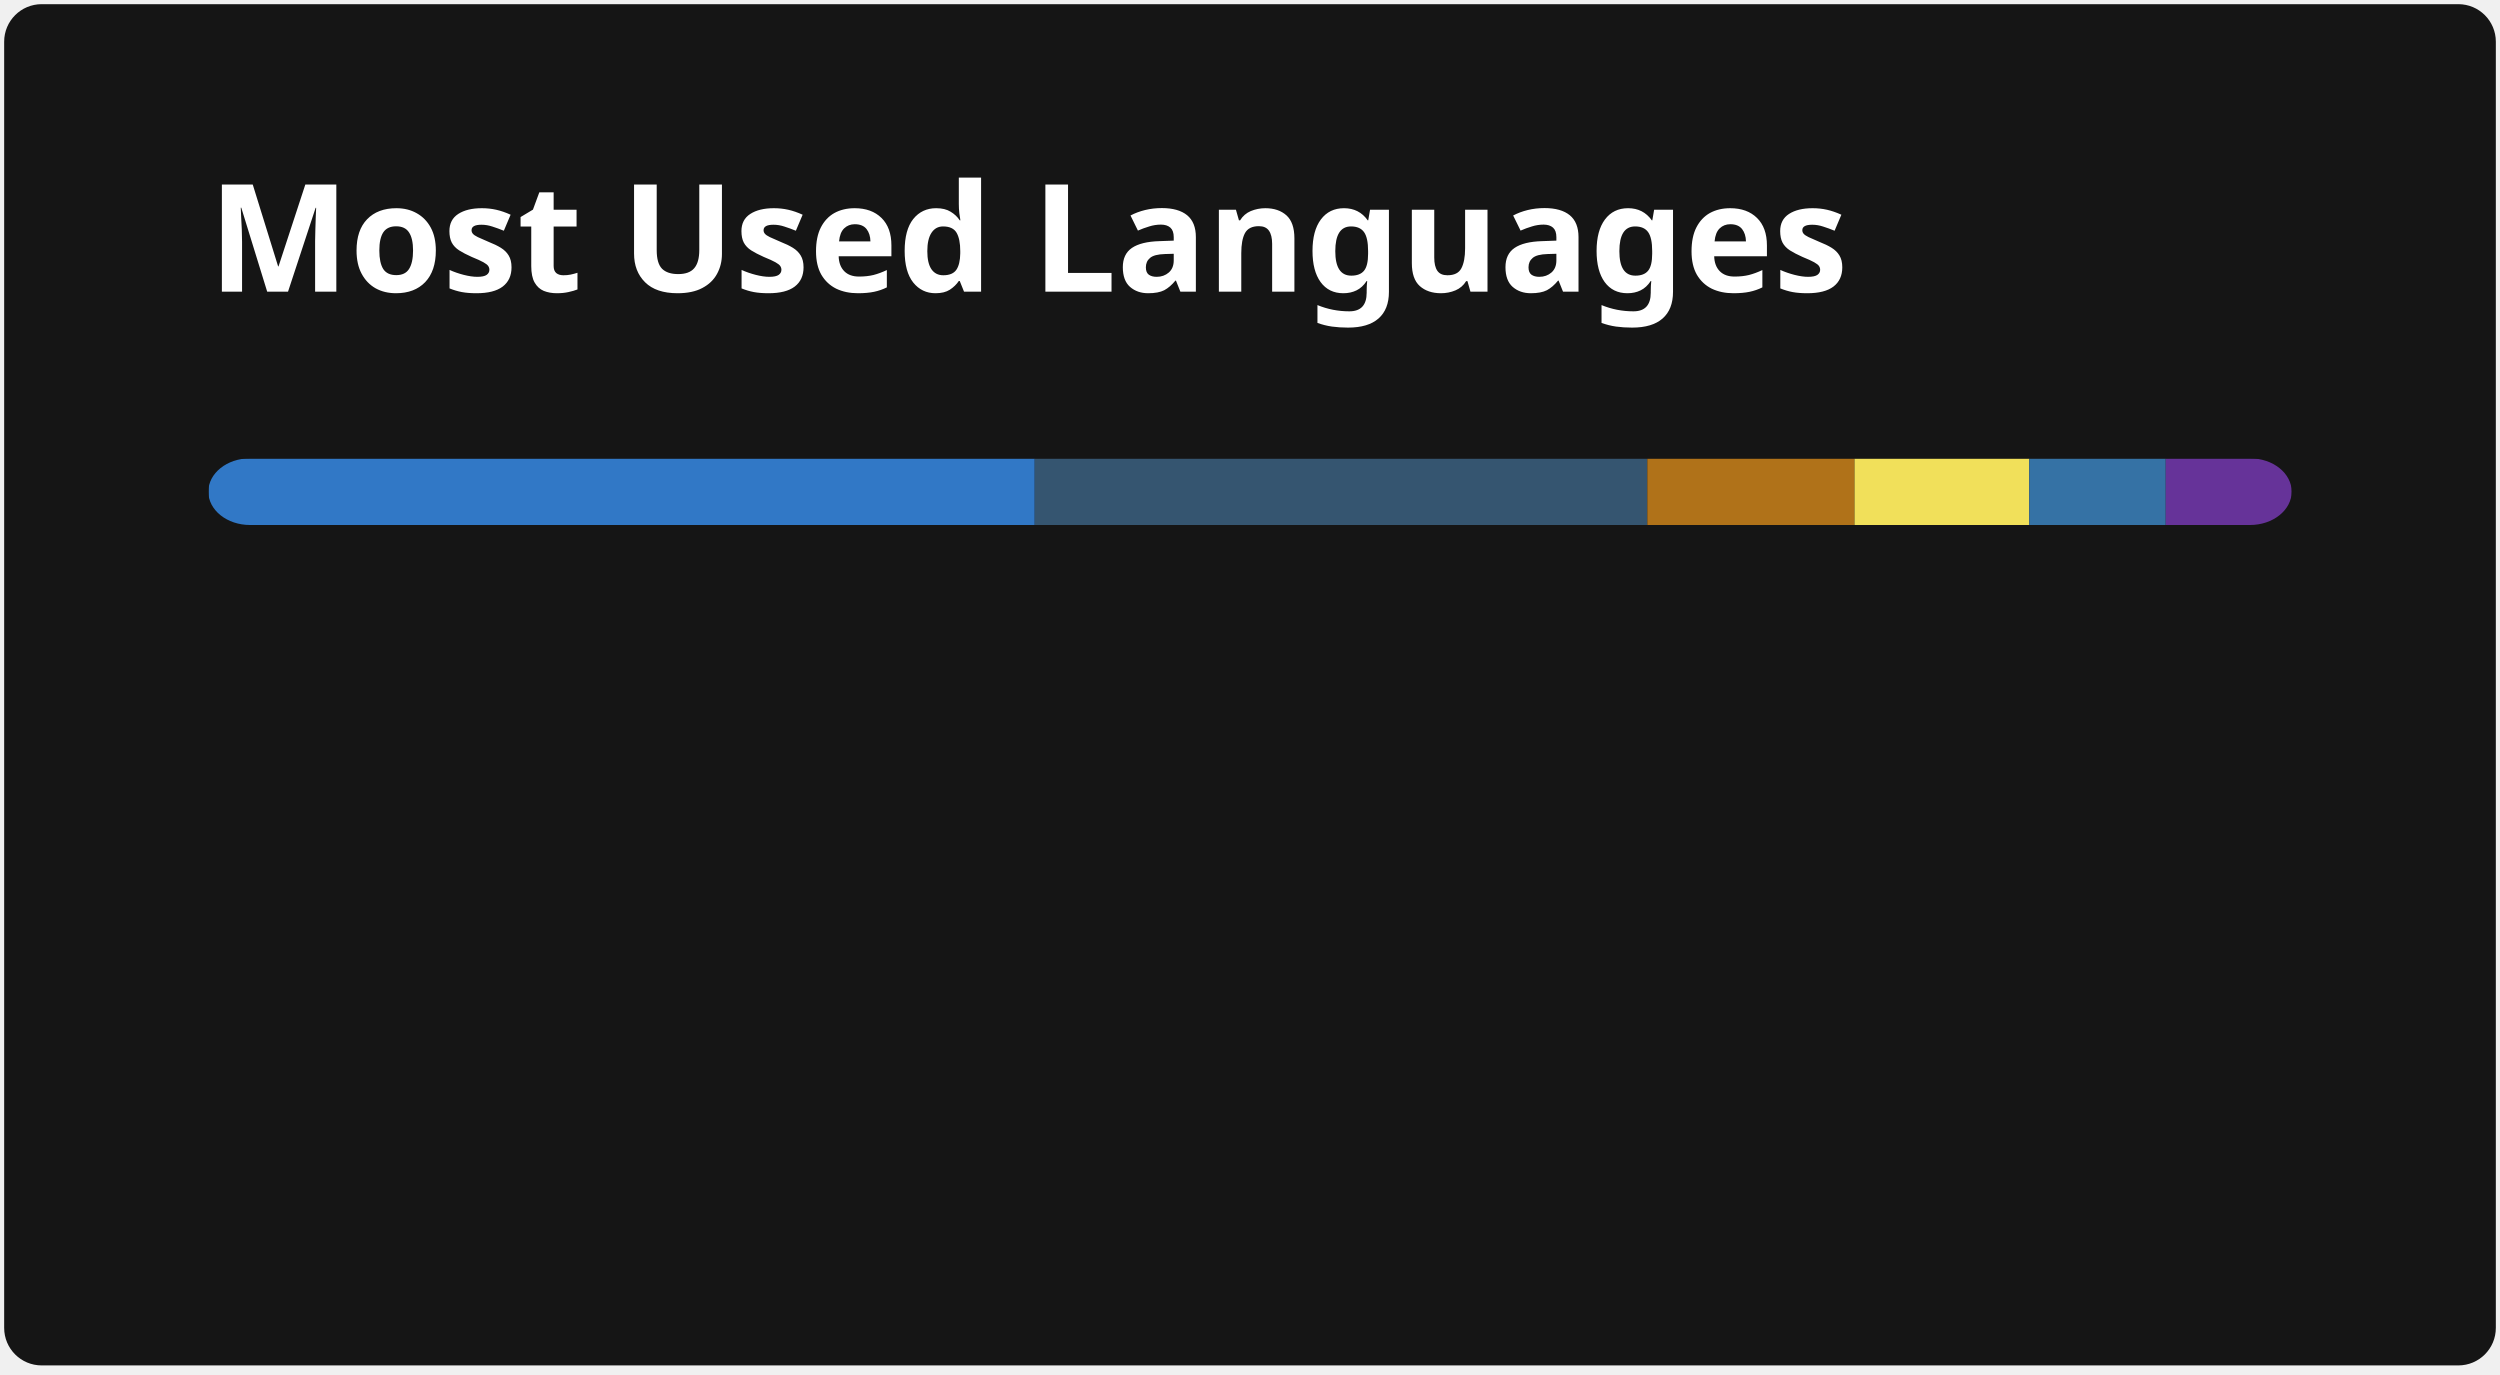
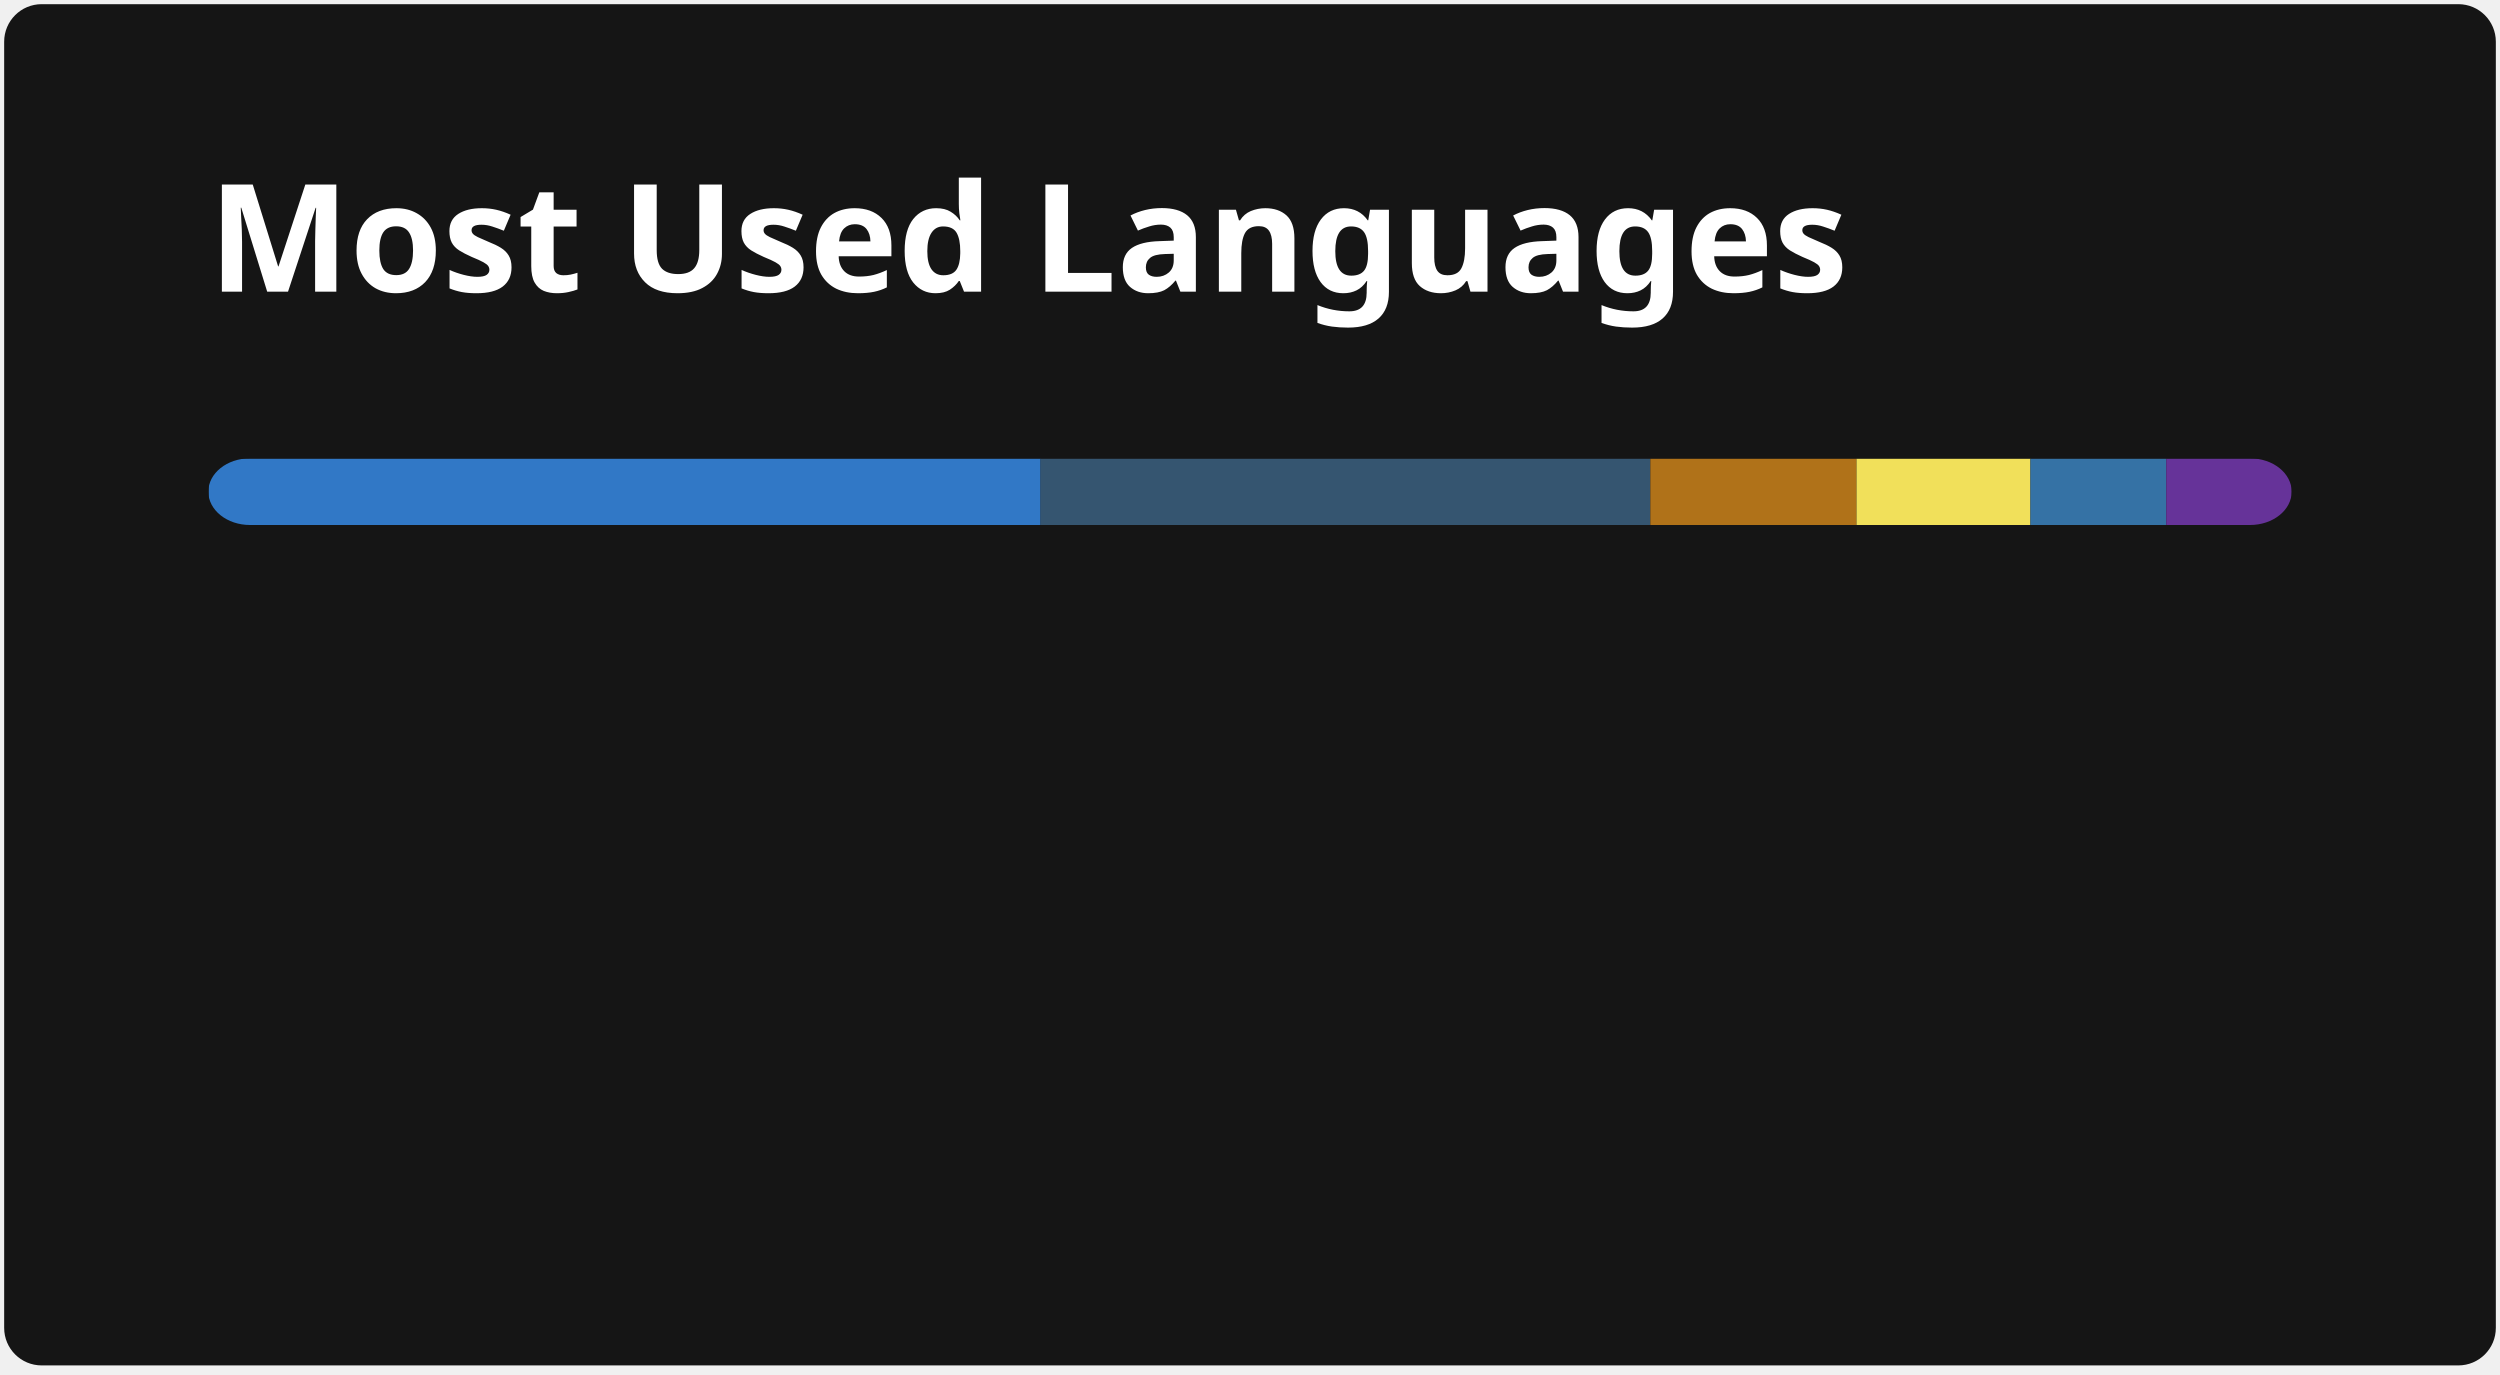
<svg xmlns="http://www.w3.org/2000/svg" width="300" height="165" viewBox="0 0 300 165" fill="none" role="img" aria-labelledby="descId">
  <style>
          .header {
            font: 600 18px 'Segoe UI', Ubuntu, Sans-Serif;
            fill: #fff;
            animation: fadeInAnimation 0.8s ease-in-out forwards;
          }
          @supports(-moz-appearance: auto) {
            /* Selector detects Firefox */
            .header { font-size: 15.5px; }
          }
          
    @keyframes slideInAnimation {
      from {
        width: 0;
      }
      to {
        width: calc(100%-100px);
      }
    }
    @keyframes growWidthAnimation {
      from {
        width: 0;
      }
      to {
        width: 100%;
      }
    }
    .stat {
      font: 600 14px 'Segoe UI', Ubuntu, "Helvetica Neue", Sans-Serif; fill: #9f9f9f;
    }
    @supports(-moz-appearance: auto) {
      /* Selector detects Firefox */
      .stat { font-size:12px; }
    }
    .bold { font-weight: 700 }
    .lang-name {
      font: 400 11px "Segoe UI", Ubuntu, Sans-Serif;
      fill: #9f9f9f;
    }
    .stagger {
      opacity: 0;
      animation: fadeInAnimation 0.3s ease-in-out forwards;
    }
    #rect-mask rect{
      animation: slideInAnimation 1s ease-in-out forwards;
    }
    .lang-progress{
      animation: growWidthAnimation 0.6s ease-in-out forwards;
    }
    

          
      /* Animations */
      @keyframes scaleInAnimation {
        from {
          transform: translate(-5px, 5px) scale(0);
        }
        to {
          transform: translate(-5px, 5px) scale(1);
        }
      }
      @keyframes fadeInAnimation {
        from {
          opacity: 0;
        }
        to {
          opacity: 1;
        }
      }
    
          
        </style>
  <rect data-testid="card-bg" x="0.5" y="0.5" rx="4.5" height="99%" stroke="#e4e2e2" width="299" fill="#151515" stroke-opacity="0" />
  <g data-testid="card-title" transform="translate(25, 35)">
    <g transform="translate(0, 0)">
      <text x="0" y="0" class="header" data-testid="header">Most Used Languages</text>
    </g>
  </g>
  <g data-testid="main-card-body" transform="translate(0, 55)">
    <svg data-testid="lang-items" x="25">
      <mask id="rect-mask">
        <rect x="0" y="0" width="250" height="8" fill="white" rx="5" />
      </mask>
-       <rect mask="url(#rect-mask)" data-testid="lang-progress" x="0" y="0" width="99.17" height="8" fill="#3178c6" />
-       <rect mask="url(#rect-mask)" data-testid="lang-progress" x="99.17" y="0" width="73.51" height="8" fill="#355570" />
-       <rect mask="url(#rect-mask)" data-testid="lang-progress" x="172.68" y="0" width="24.86" height="8" fill="#b07219" />
-       <rect mask="url(#rect-mask)" data-testid="lang-progress" x="197.54" y="0" width="20.97" height="8" fill="#f1e05a" />
-       <rect mask="url(#rect-mask)" data-testid="lang-progress" x="218.51" y="0" width="16.38" height="8" fill="#3572A5" />
-       <rect mask="url(#rect-mask)" data-testid="lang-progress" x="234.89" y="0" width="15.12" height="8" fill="#663399" />
+       <rect mask="url(#rect-mask)" data-testid="lang-progress" x="0" y="0" width="99.87" height="8" fill="#3178c6" />
+       <rect mask="url(#rect-mask)" data-testid="lang-progress" x="99.87" y="0" width="73.17" height="8" fill="#355570" />
+       <rect mask="url(#rect-mask)" data-testid="lang-progress" x="173.04" y="0" width="24.74" height="8" fill="#b07219" />
+       <rect mask="url(#rect-mask)" data-testid="lang-progress" x="197.78" y="0" width="20.87" height="8" fill="#f1e05a" />
+       <rect mask="url(#rect-mask)" data-testid="lang-progress" x="218.65" y="0" width="16.3" height="8" fill="#3572A5" />
+       <rect mask="url(#rect-mask)" data-testid="lang-progress" x="234.95" y="0" width="15.05" height="8" fill="#663399" />
      <g transform="translate(0, 25)">
        <g transform="translate(0, 0)">
          <g transform="translate(0, 0)">
            <g class="stagger" style="animation-delay: 450ms">
              <circle cx="5" cy="6" r="5" fill="#3178c6" />
              <text data-testid="lang-name" x="15" y="10" class="lang-name">
-         TypeScript 39.67%
+         TypeScript 39.95%
      </text>
            </g>
          </g>
          <g transform="translate(0, 25)">
            <g class="stagger" style="animation-delay: 600ms">
              <circle cx="5" cy="6" r="5" fill="#355570" />
              <text data-testid="lang-name" x="15" y="10" class="lang-name">
-         GDScript 29.40%
+         GDScript 29.27%
      </text>
            </g>
          </g>
          <g transform="translate(0, 50)">
            <g class="stagger" style="animation-delay: 750ms">
              <circle cx="5" cy="6" r="5" fill="#b07219" />
              <text data-testid="lang-name" x="15" y="10" class="lang-name">
-         Java 9.94%
+         Java 9.90%
      </text>
            </g>
          </g>
        </g>
        <g transform="translate(150, 0)">
          <g transform="translate(0, 0)">
            <g class="stagger" style="animation-delay: 450ms">
              <circle cx="5" cy="6" r="5" fill="#f1e05a" />
              <text data-testid="lang-name" x="15" y="10" class="lang-name">
-         JavaScript 8.39%
+         JavaScript 8.35%
      </text>
            </g>
          </g>
          <g transform="translate(0, 25)">
            <g class="stagger" style="animation-delay: 600ms">
              <circle cx="5" cy="6" r="5" fill="#3572A5" />
              <text data-testid="lang-name" x="15" y="10" class="lang-name">
-         Python 6.55%
+         Python 6.52%
      </text>
            </g>
          </g>
          <g transform="translate(0, 50)">
            <g class="stagger" style="animation-delay: 750ms">
              <circle cx="5" cy="6" r="5" fill="#663399" />
              <text data-testid="lang-name" x="15" y="10" class="lang-name">
-         CSS 6.05%
+         CSS 6.02%
      </text>
            </g>
          </g>
        </g>
      </g>
    </svg>
  </g>
</svg>
